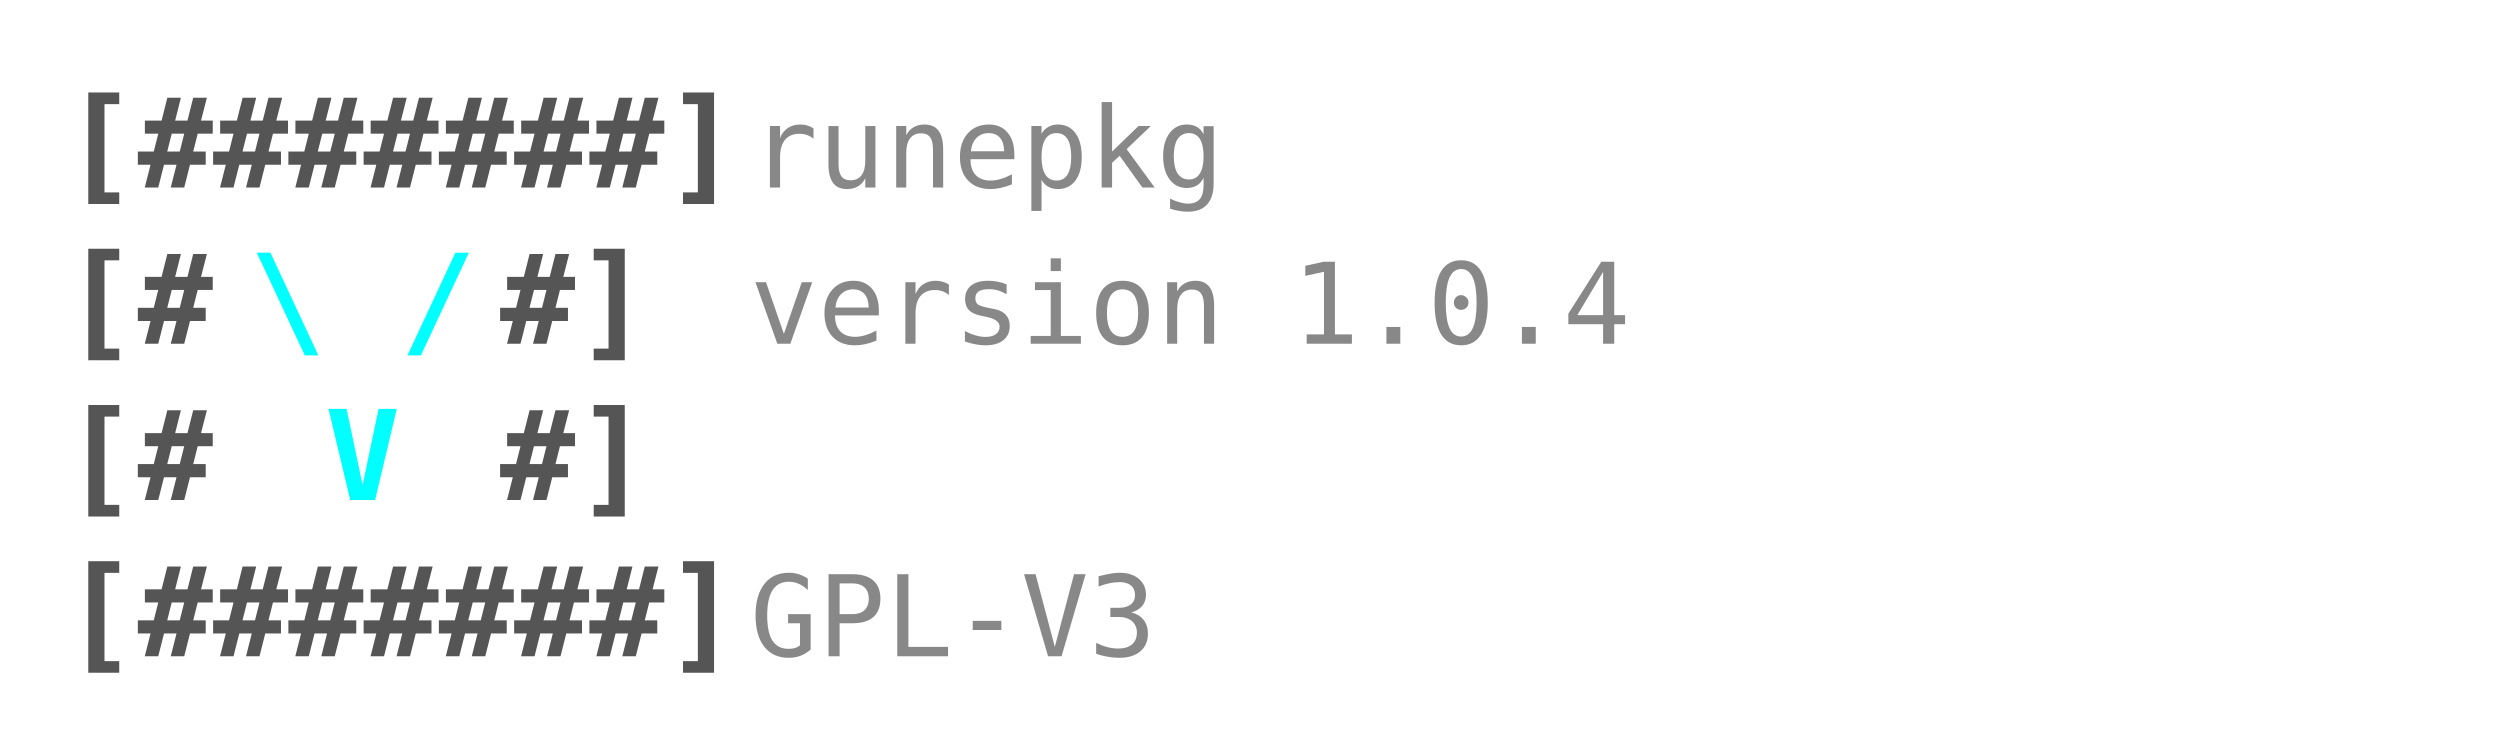
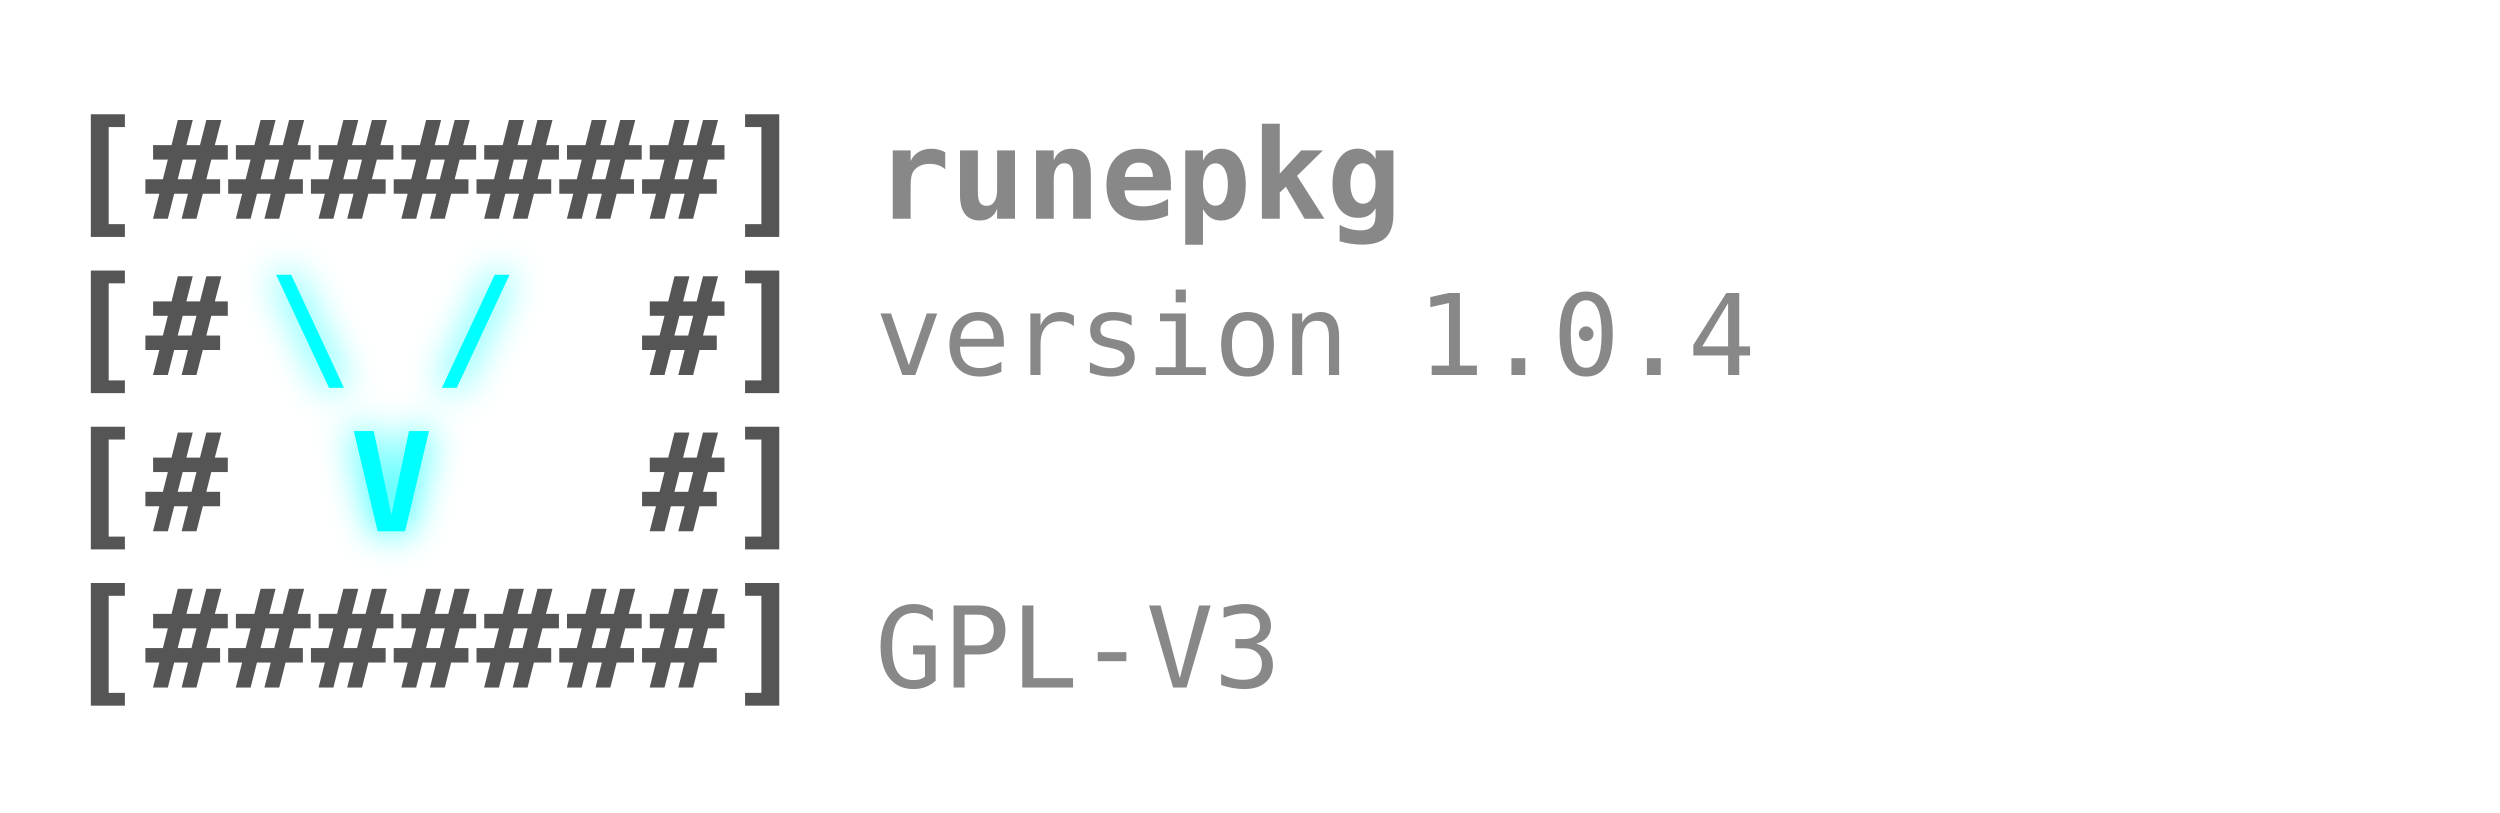
- <svg xmlns="http://www.w3.org/2000/svg" width="400" height="120">
+ <svg xmlns="http://www.w3.org/2000/svg" width="400" height="130">
  <rect width="100%" height="100%" fill="transparent" />
-   <text x="10" y="30" font-family="monospace" font-weight="bold" font-size="20" fill="#555555">[#######]</text>
-   <text x="10" y="55" font-family="monospace" font-weight="bold" font-size="20" fill="#555555">[#</text>
-   <text x="80" y="55" font-family="monospace" font-weight="bold" font-size="20" fill="#555555">#]</text>
-   <text x="10" y="80" font-family="monospace" font-weight="bold" font-size="20" fill="#555555">[#</text>
-   <text x="80" y="80" font-family="monospace" font-weight="bold" font-size="20" fill="#555555">#]</text>
-   <text x="10" y="105" font-family="monospace" font-weight="bold" font-size="20" fill="#555555">[#######]</text>
-   <text x="40" y="55" font-family="monospace" font-weight="bold" font-size="20" fill="#00ffff">\ /</text>
-   <text x="52" y="80" font-family="monospace" font-weight="bold" font-size="20" fill="#00ffff">V</text>
-   <text x="120" y="30" font-family="monospace" font-size="18" fill="#888888">runepkg</text>
-   <text x="120" y="55" font-family="monospace" font-size="18" fill="#888888">version 1.0.4</text>
-   <text x="120" y="105" font-family="monospace" font-size="18" fill="#888888">GPL-V3</text>
+   <text x="10" y="35" font-family="monospace" font-weight="bold" font-size="22" fill="#555555" xml:space="preserve">[#######]</text>
+   <text x="10" y="60" font-family="monospace" font-weight="bold" font-size="22" fill="#555555" xml:space="preserve">[#     #]</text>
+   <text x="10" y="85" font-family="monospace" font-weight="bold" font-size="22" fill="#555555" xml:space="preserve">[#     #]</text>
+   <text x="10" y="110" font-family="monospace" font-weight="bold" font-size="22" fill="#555555" xml:space="preserve">[#######]</text>
+   <text x="43" y="60" font-family="monospace" font-weight="bold" font-size="22" fill="#00ffff" style="filter: drop-shadow(0 0 3px #00ffff);">\ /</text>
+   <text x="56" y="85" font-family="monospace" font-weight="bold" font-size="22" fill="#00ffff" style="filter: drop-shadow(0 0 3px #00ffff);">V</text>
+   <text x="140" y="35" font-family="monospace" font-weight="bold" font-size="20" fill="#888888">runepkg</text>
+   <text x="140" y="60" font-family="monospace" font-size="18" fill="#888888">version 1.0.4</text>
+   <text x="140" y="110" font-family="monospace" font-size="18" fill="#888888">GPL-V3</text>
</svg>
